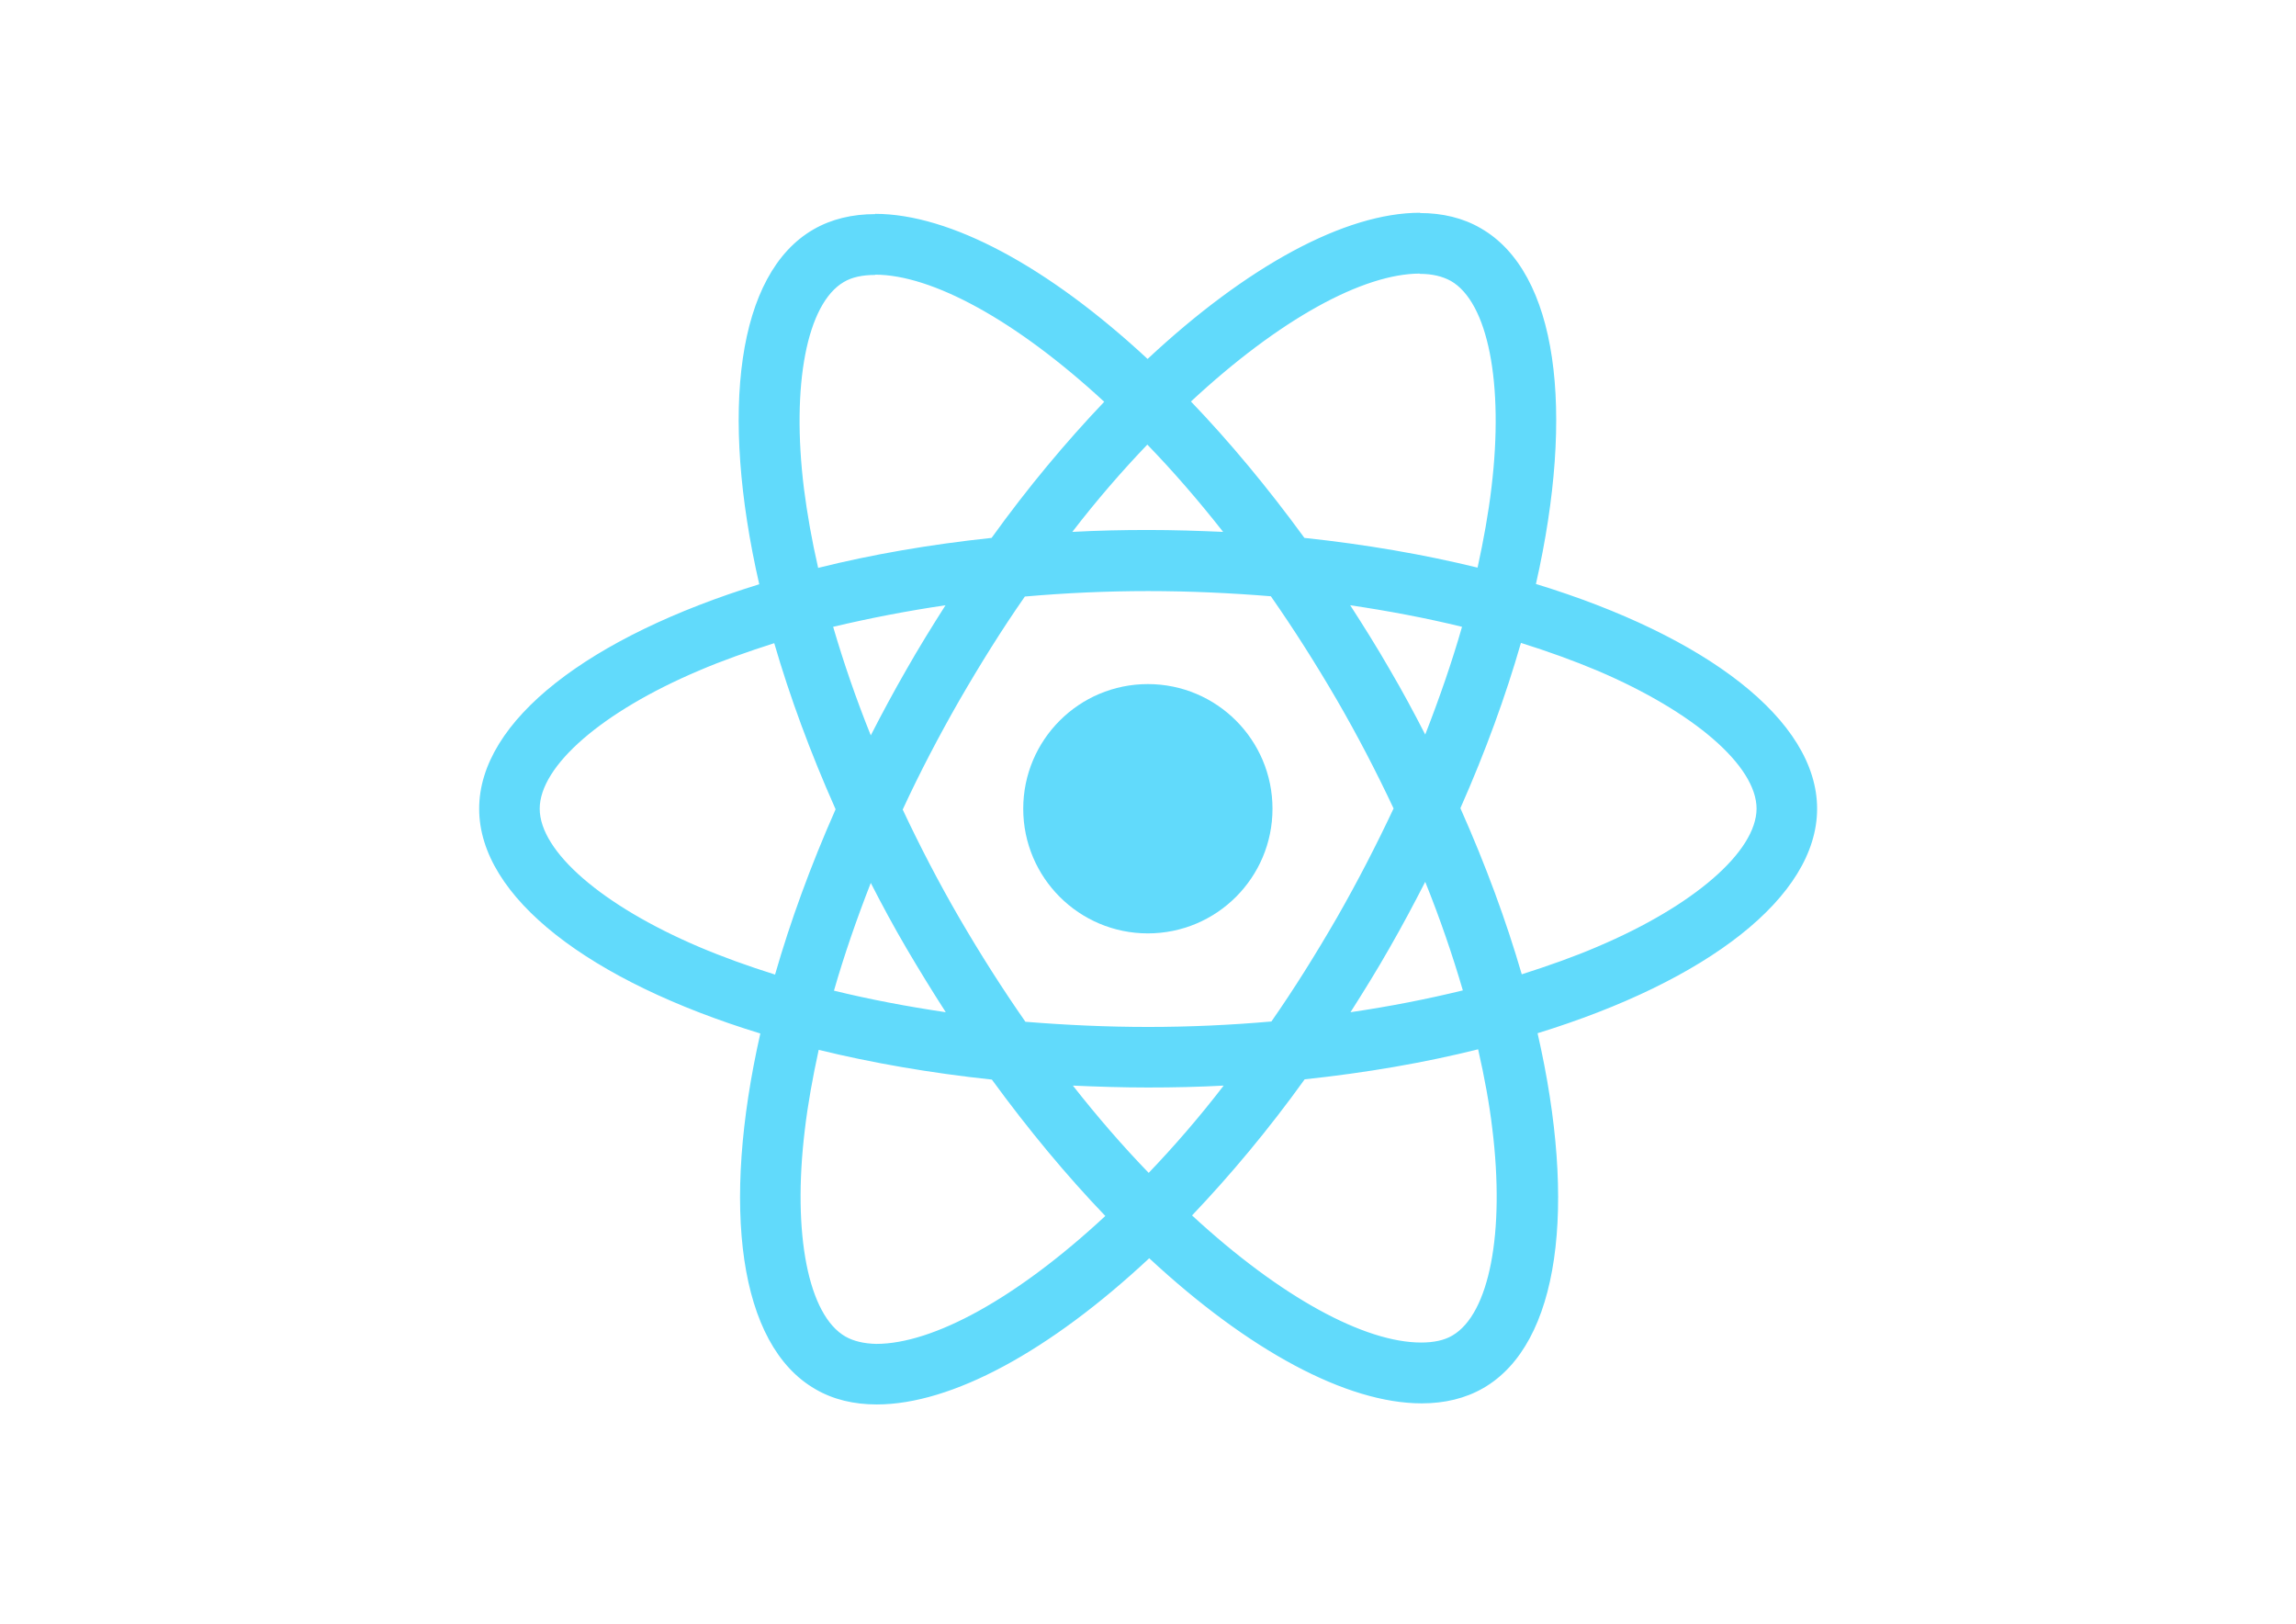
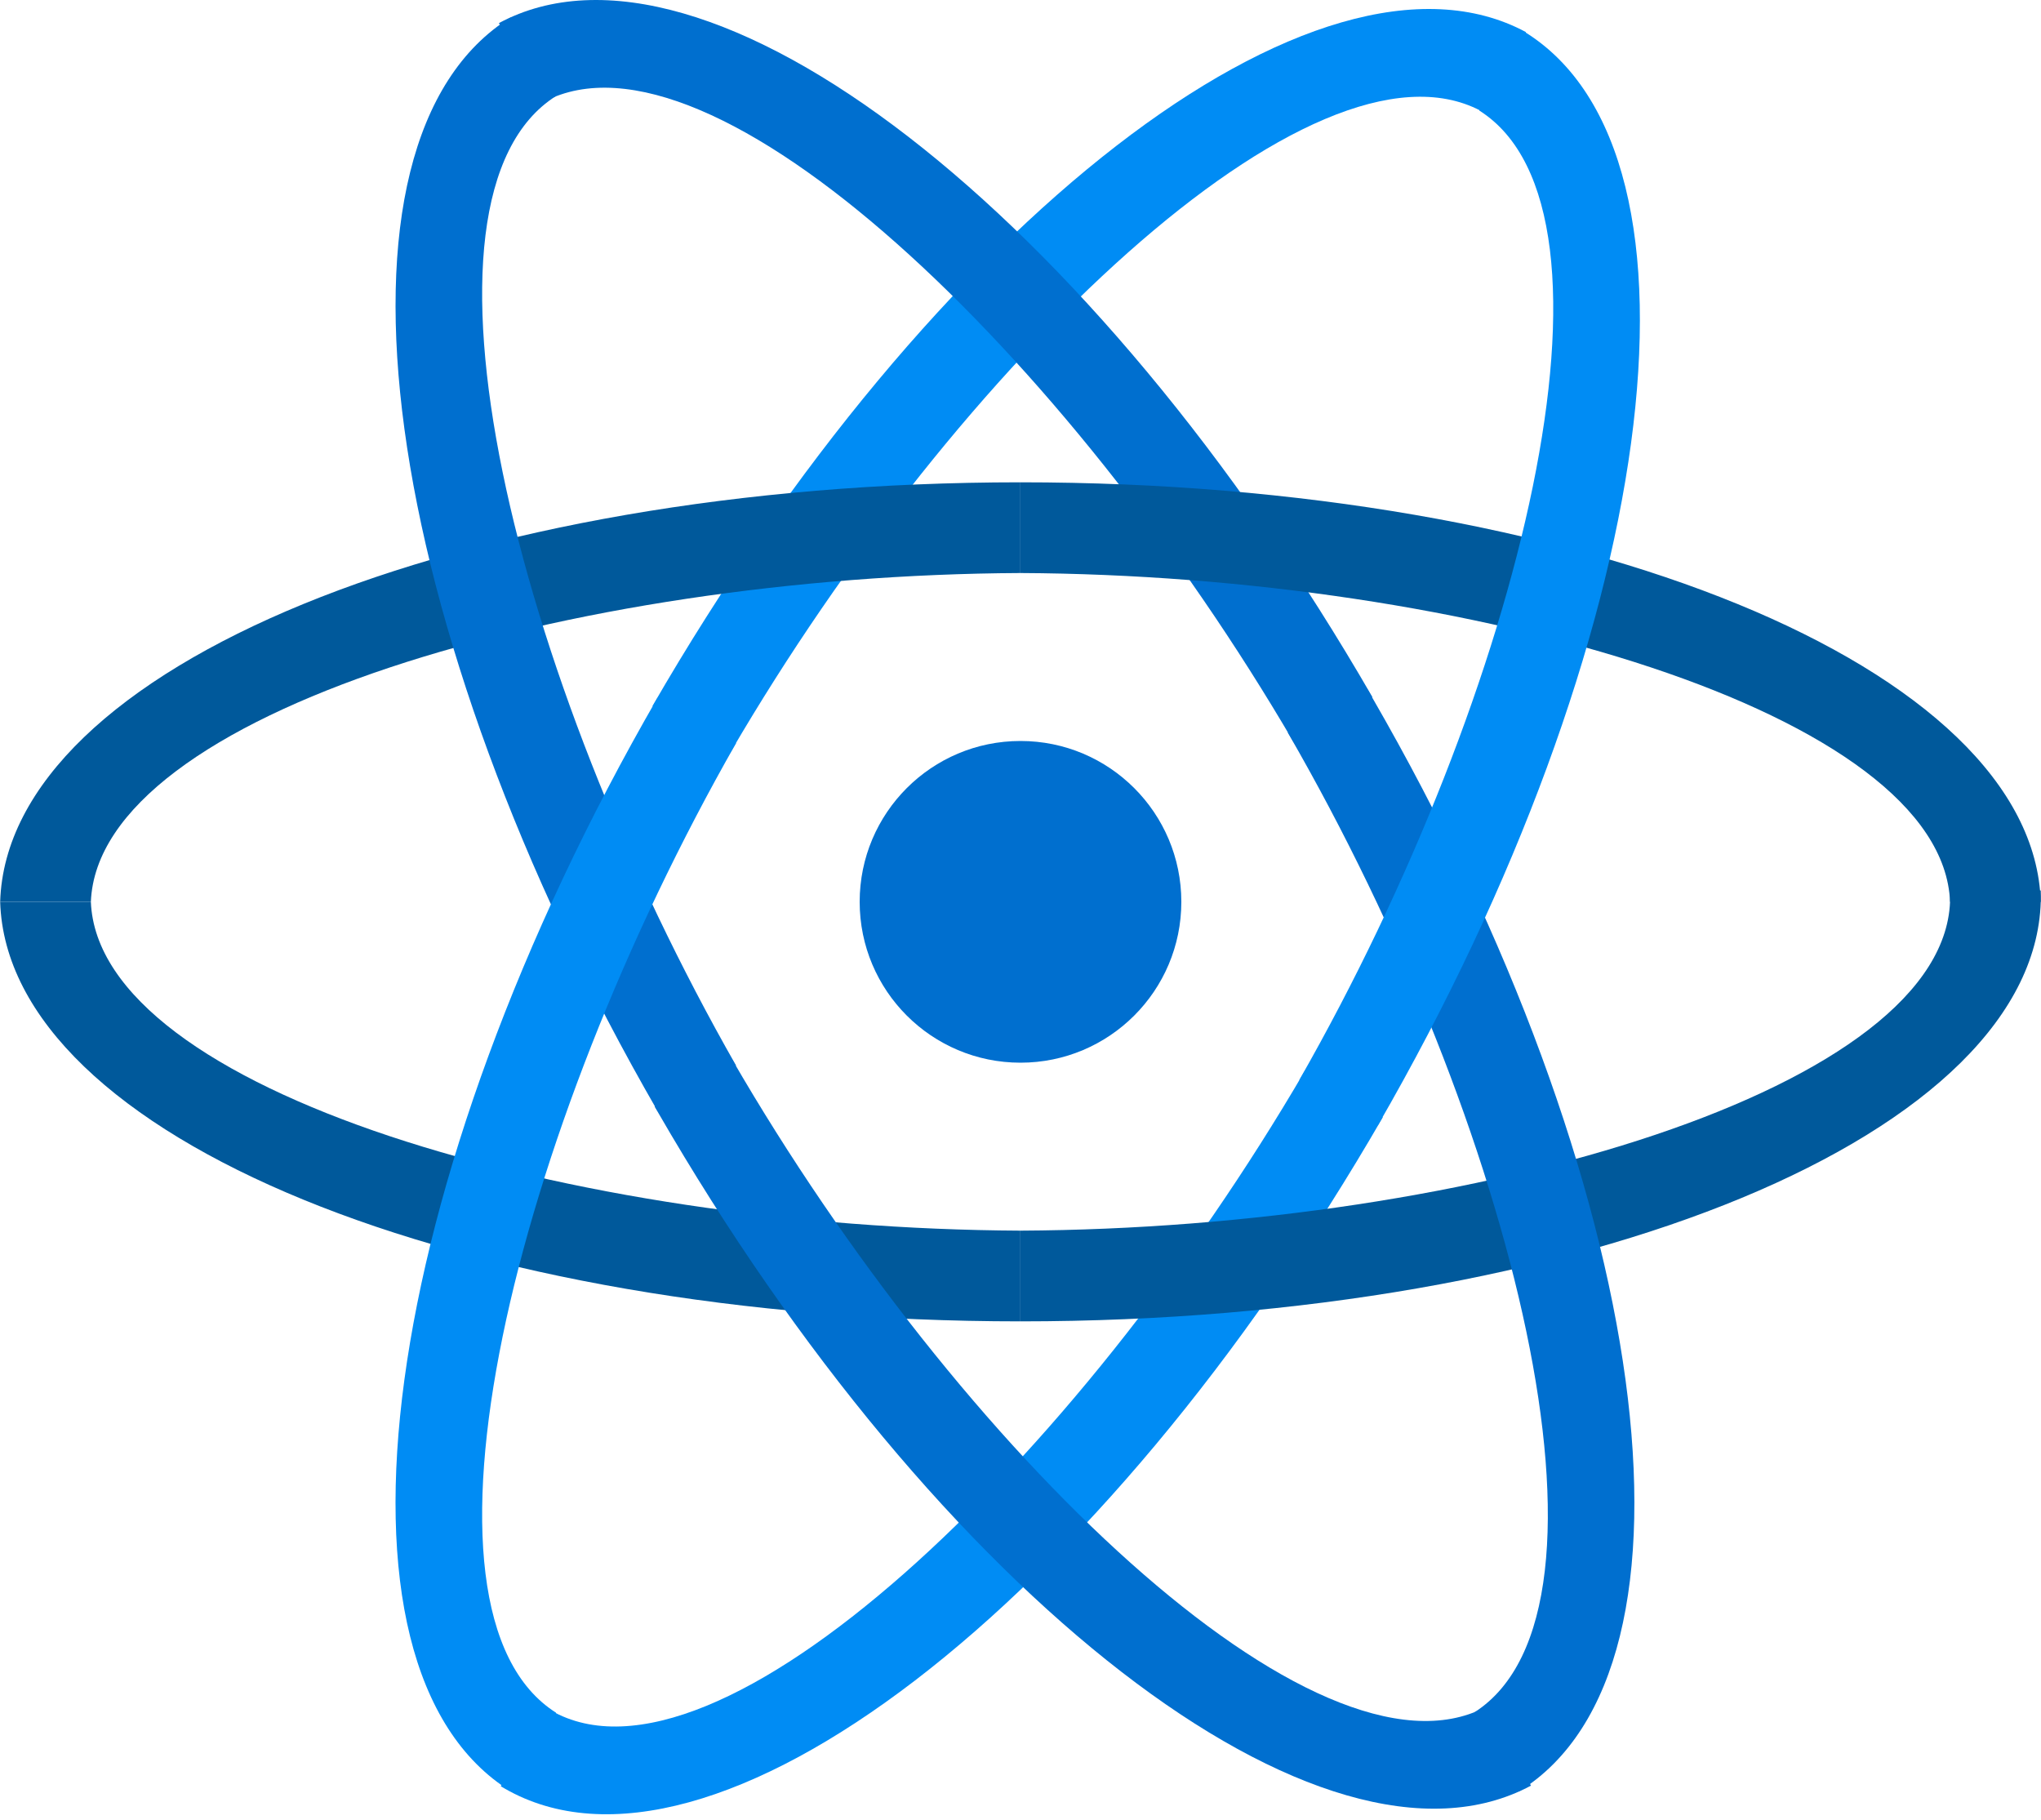
- <svg xmlns="http://www.w3.org/2000/svg" viewBox="0 0 841.9 595.3">
-   <g fill="#61DAFB">
-     <path d="M666.3 296.5c0-32.5-40.7-63.3-103.1-82.4 14.4-63.6 8-114.2-20.2-130.4-6.5-3.8-14.1-5.6-22.4-5.6v22.3c4.6 0 8.3.9 11.4 2.6 13.6 7.8 19.5 37.5 14.9 75.7-1.1 9.4-2.9 19.3-5.1 29.4-19.6-4.8-41-8.5-63.5-10.9-13.5-18.5-27.5-35.3-41.6-50 32.6-30.3 63.2-46.9 84-46.9V78c-27.5 0-63.5 19.6-99.9 53.6-36.4-33.8-72.4-53.2-99.9-53.2v22.3c20.7 0 51.4 16.5 84 46.6-14 14.7-28 31.4-41.3 49.9-22.6 2.4-44 6.1-63.6 11-2.3-10-4-19.7-5.2-29-4.7-38.2 1.1-67.9 14.6-75.8 3-1.8 6.9-2.6 11.5-2.6V78.5c-8.4 0-16 1.8-22.6 5.6-28.1 16.2-34.4 66.7-19.9 130.1-62.2 19.2-102.7 49.9-102.7 82.3 0 32.5 40.7 63.3 103.1 82.4-14.4 63.6-8 114.2 20.2 130.4 6.5 3.8 14.1 5.6 22.5 5.6 27.5 0 63.5-19.6 99.9-53.6 36.4 33.8 72.4 53.2 99.9 53.2 8.4 0 16-1.8 22.6-5.6 28.1-16.2 34.4-66.7 19.9-130.1 62-19.1 102.5-49.9 102.5-82.3zm-130.2-66.7c-3.7 12.9-8.3 26.2-13.5 39.5-4.1-8-8.4-16-13.1-24-4.6-8-9.5-15.8-14.4-23.4 14.2 2.1 27.9 4.7 41 7.9zm-45.8 106.5c-7.8 13.5-15.8 26.3-24.1 38.2-14.9 1.3-30 2-45.2 2-15.1 0-30.2-.7-45-1.9-8.3-11.9-16.4-24.6-24.2-38-7.6-13.1-14.5-26.4-20.8-39.8 6.2-13.4 13.2-26.8 20.7-39.9 7.8-13.5 15.8-26.3 24.1-38.2 14.9-1.3 30-2 45.2-2 15.1 0 30.2.7 45 1.9 8.3 11.9 16.4 24.6 24.2 38 7.6 13.1 14.5 26.4 20.8 39.8-6.3 13.4-13.2 26.8-20.7 39.9zm32.3-13c5.4 13.4 10 26.8 13.8 39.8-13.1 3.2-26.9 5.9-41.2 8 4.9-7.7 9.8-15.6 14.4-23.7 4.6-8 8.9-16.1 13-24.1zM421.2 430c-9.3-9.6-18.6-20.3-27.8-32 9 .4 18.2.7 27.5.7 9.4 0 18.7-.2 27.8-.7-9 11.7-18.3 22.4-27.5 32zm-74.4-58.9c-14.2-2.1-27.9-4.7-41-7.9 3.7-12.9 8.3-26.2 13.5-39.5 4.1 8 8.4 16 13.1 24 4.7 8 9.5 15.8 14.4 23.4zM420.7 163c9.3 9.6 18.6 20.3 27.8 32-9-.4-18.2-.7-27.5-.7-9.4 0-18.7.2-27.8.7 9-11.7 18.3-22.4 27.5-32zm-74 58.9c-4.9 7.7-9.8 15.6-14.4 23.7-4.6 8-8.9 16-13 24-5.4-13.4-10-26.8-13.8-39.8 13.1-3.1 26.9-5.8 41.2-7.9zm-90.5 125.2c-35.4-15.1-58.3-34.9-58.3-50.6 0-15.7 22.9-35.6 58.3-50.6 8.6-3.7 18-7 27.7-10.1 5.7 19.6 13.2 40 22.5 60.9-9.2 20.8-16.6 41.1-22.2 60.6-9.9-3.1-19.3-6.5-28-10.2zM310 490c-13.6-7.8-19.5-37.5-14.9-75.7 1.1-9.4 2.9-19.3 5.1-29.4 19.6 4.8 41 8.5 63.5 10.9 13.5 18.5 27.5 35.3 41.6 50-32.6 30.3-63.2 46.9-84 46.9-4.5-.1-8.3-1-11.3-2.7zm237.2-76.2c4.7 38.2-1.1 67.9-14.6 75.8-3 1.8-6.9 2.6-11.5 2.6-20.7 0-51.4-16.5-84-46.6 14-14.7 28-31.4 41.3-49.9 22.6-2.4 44-6.1 63.6-11 2.3 10.1 4.1 19.8 5.2 29.1zm38.5-66.7c-8.6 3.7-18 7-27.7 10.1-5.7-19.6-13.2-40-22.5-60.9 9.2-20.8 16.6-41.1 22.2-60.6 9.9 3.1 19.3 6.5 28.1 10.2 35.4 15.1 58.3 34.9 58.3 50.6-.1 15.7-23 35.6-58.4 50.6zM320.8 78.4z" />
-     <circle cx="420.9" cy="296.5" r="45.7" />
-     <path d="M520.5 78.1z" />
-   </g>
+ <svg xmlns="http://www.w3.org/2000/svg" version="1.1" id="Layer_1" x="0px" y="0px" viewBox="0 0 2500 2229" style="enable-background:new 0 0 2500 2229;" xml:space="preserve">
+   <style type="text/css">
+ 	.st0{fill:#00599B;}
+ 	.st1{fill:#008CF4;}
+ 	.st2{fill:#006FCF;}
+ </style>
+   <path class="st0" d="M0.2,1104.5c8.8,287.6,565,513.8,1249.7,513.8v-111.1c-551.2-2.7-1129.4-171.6-1138.6-402.7  C111.3,1104.5,0.2,1104.5,0.2,1104.5z" />
+   <path class="st1" d="M1869.1,39.3C1615.6-96.9,1141.6,271.7,799.2,864.7l96.2,55.6c278-476,713.3-892.3,918.1-784.7L1869.1,39.3  L1869.1,39.3z" />
+   <path class="st0" d="M0.2,1104.5c8.8-287.6,565-513.8,1249.7-513.8v111.1c-551.2,2.7-1129.4,171.6-1138.6,402.7  C111.3,1104.5,0.2,1104.5,0.2,1104.5z" />
+   <path class="st2" d="M625.6,21.3C380.9,172.8,463.1,767.5,805.4,1360.6l96.2-55.6C628.5,826.3,485.6,241.1,681.1,117.6L625.6,21.3z" />
+   <path class="st1" d="M625.6,2193.8C380.9,2042.3,463,1447.6,805.4,854.6l96.2,55.6C628.5,1388.8,485.6,1974,681.1,2097.6  L625.6,2193.8L625.6,2193.8z" />
+   <path class="st2" d="M611.1,28.3c253.5-136.2,727.5,232.4,1069.9,825.4l-96.3,55.5c-278-476-713.3-892.2-918.1-784.7L611.1,28.3z" />
+   <path class="st0" d="M2499.7,1104.5c-8.8-287.6-565-513.8-1249.7-513.8v111.1c551.2,2.7,1129.4,171.6,1138.6,402.7H2499.7z" />
+   <path class="st1" d="M613.4,2187.7c1.5,0.9,3,1.8,4.5,2.6c252,145.5,730.8-224.2,1075.9-822l-95.7-56.5  c-280.2,480.2-720.7,900-923.5,782.9c-2.1-1.2-4.1-2.4-6.1-3.7L613.4,2187.7L613.4,2187.7z" />
+   <path class="st2" d="M1875.3,2186.9c-253.5,136.1-727.4-232.4-1069.8-825.4l-3.6-6.2l94.9-57.8c277.5,479.1,716.4,900.7,922.5,793.4  L1875.3,2186.9L1875.3,2186.9z" />
+   <path class="st0" d="M2499.7,1090.6c0.1,2.3,0.1,4.6,0.1,6.9c0,290.9-559.6,520.8-1249.8,520.8v-111.1  c555.6-2.7,1138.7-174.4,1138.7-408.3c0-2.8-0.1-5.5-0.2-8.3H2499.7z" />
+   <path class="st2" d="M1861,2193.7c244.5-151.6,162.3-746.2-180-1339.1l-6.1-10.6l-97.5,53.3l0.7,1.1  c277.1,479.9,423.8,1072.3,228.4,1198.4L1861,2193.7L1861,2193.7z" />
+   <path class="st1" d="M1867.6,39.1c244.7,151.5,162.5,746.2-179.9,1339.2l-96.2-55.6C1864.7,844.1,2007.5,258.9,1812,135.4  L1867.6,39.1L1867.6,39.1z" />
+   <path class="st2" d="M1250,907.5c108.8,0,197,88.2,197,197c0,108.8-88.2,197-197,197c-108.8,0-197-88.2-197-197  C1053,995.7,1141.2,907.5,1250,907.5" />
</svg>
